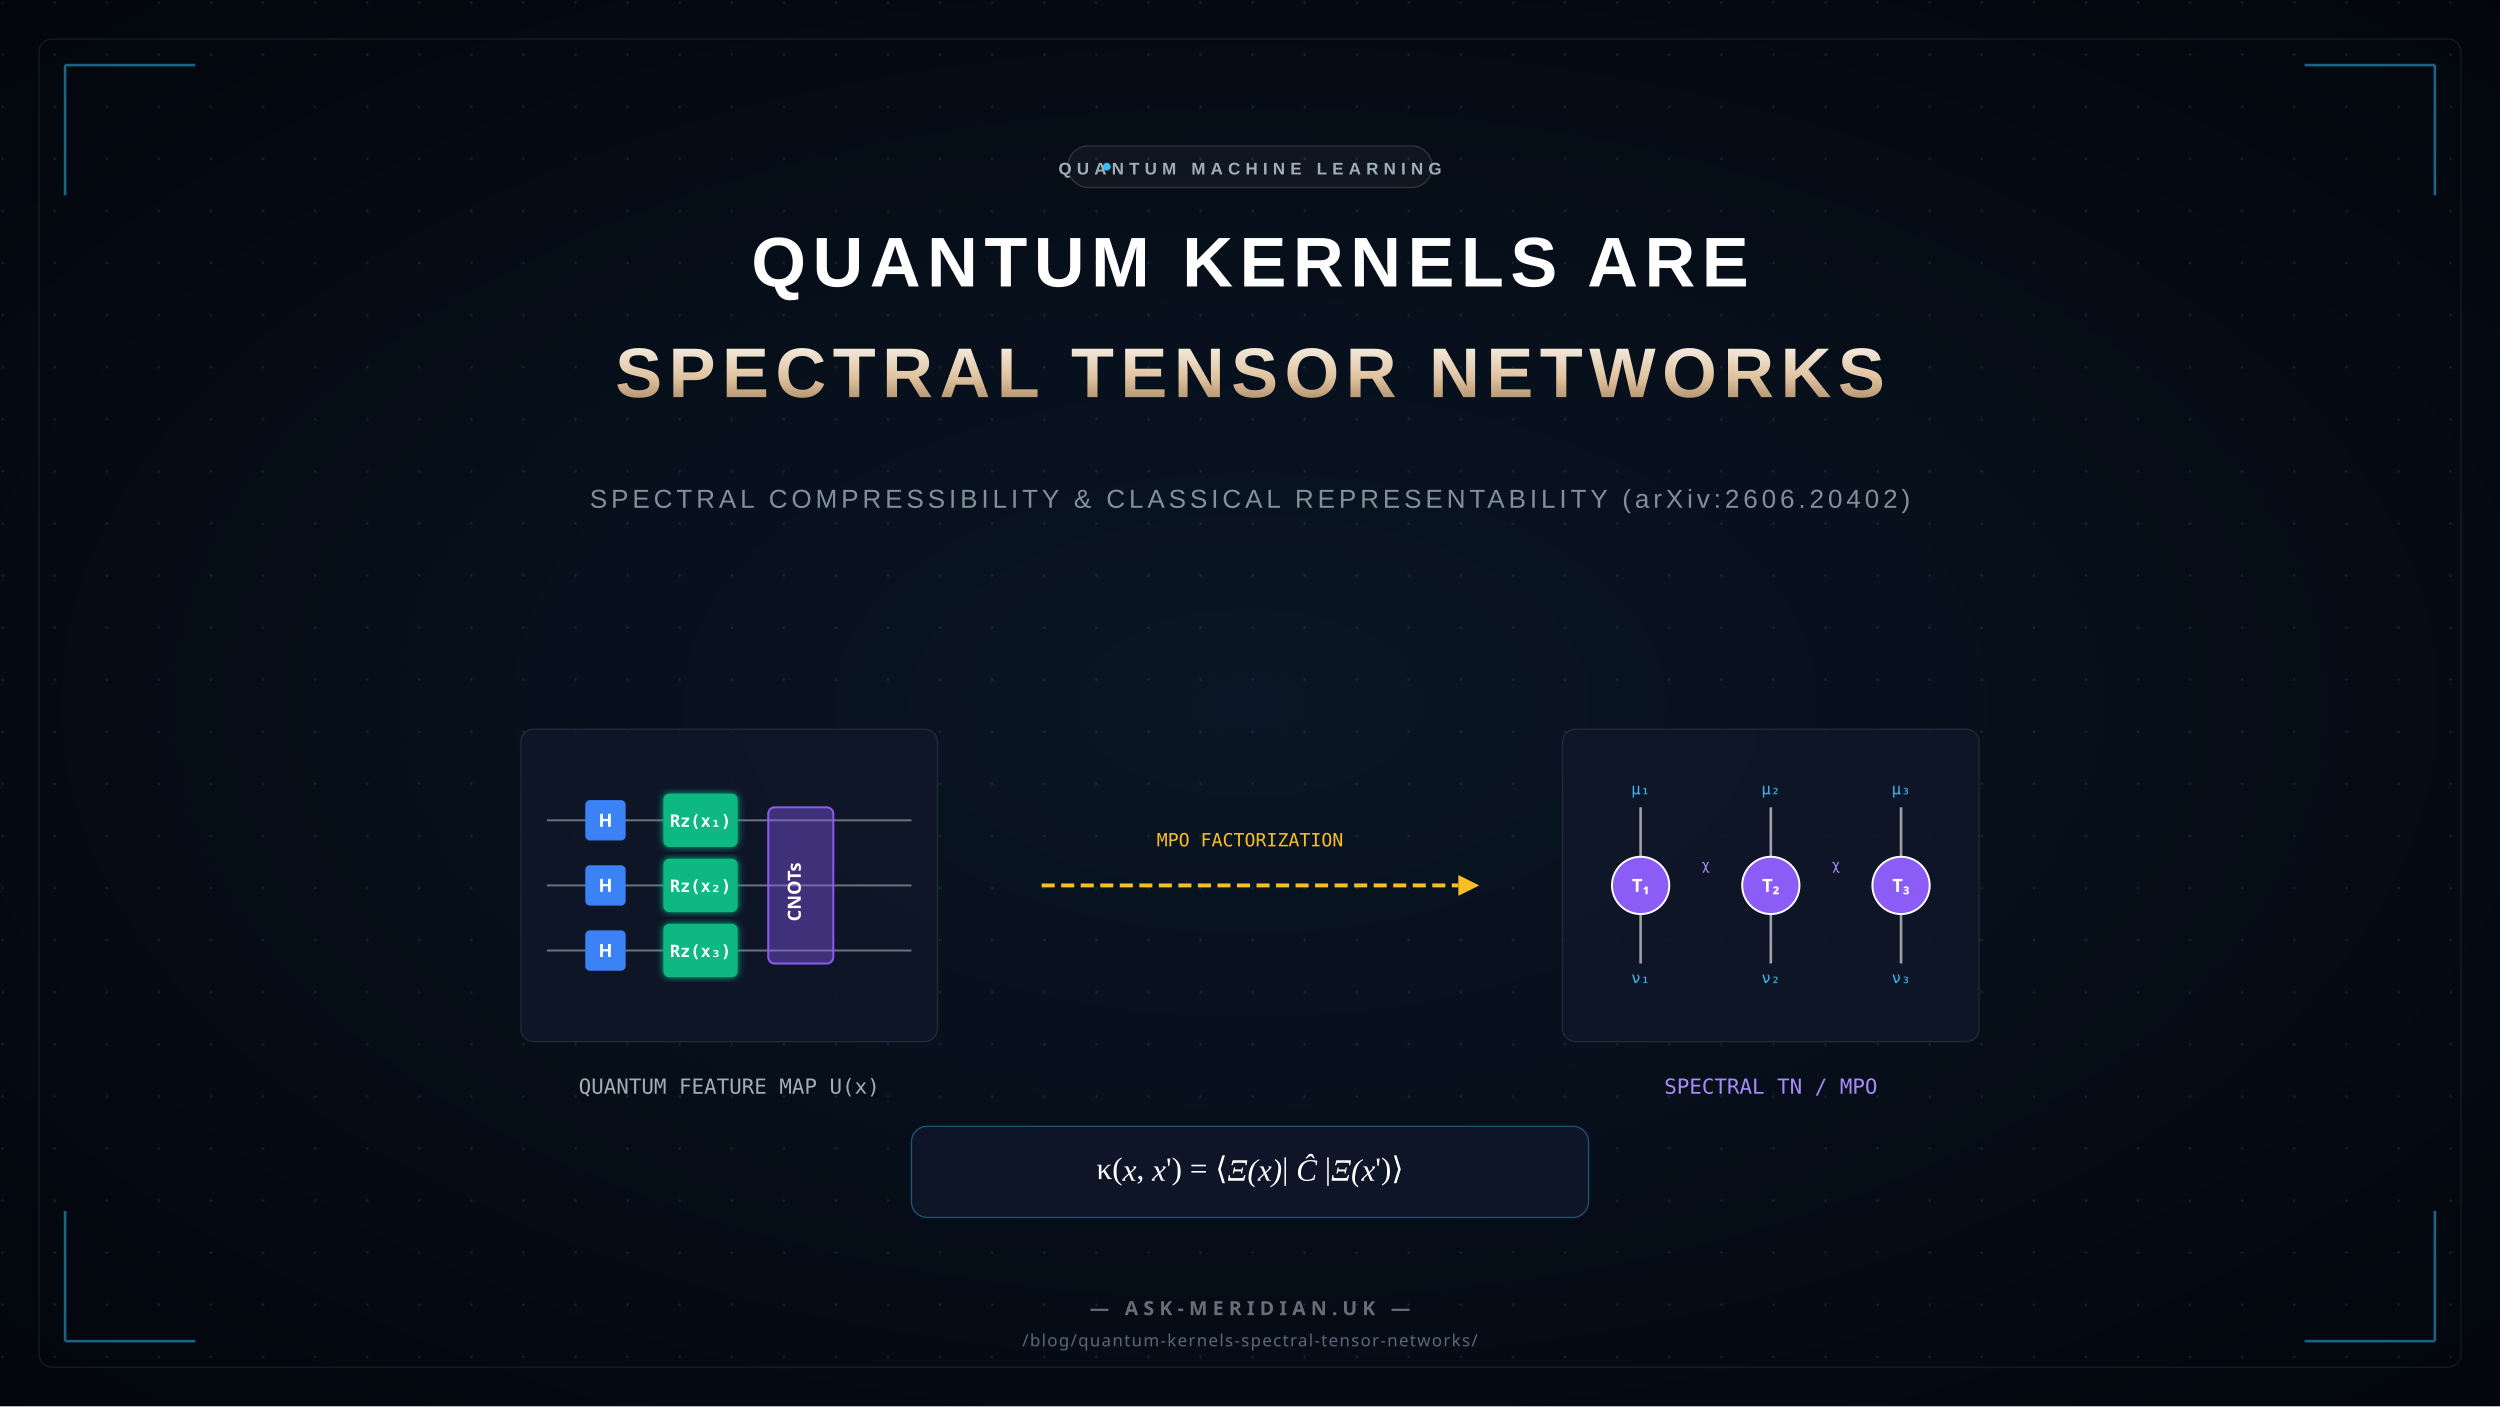
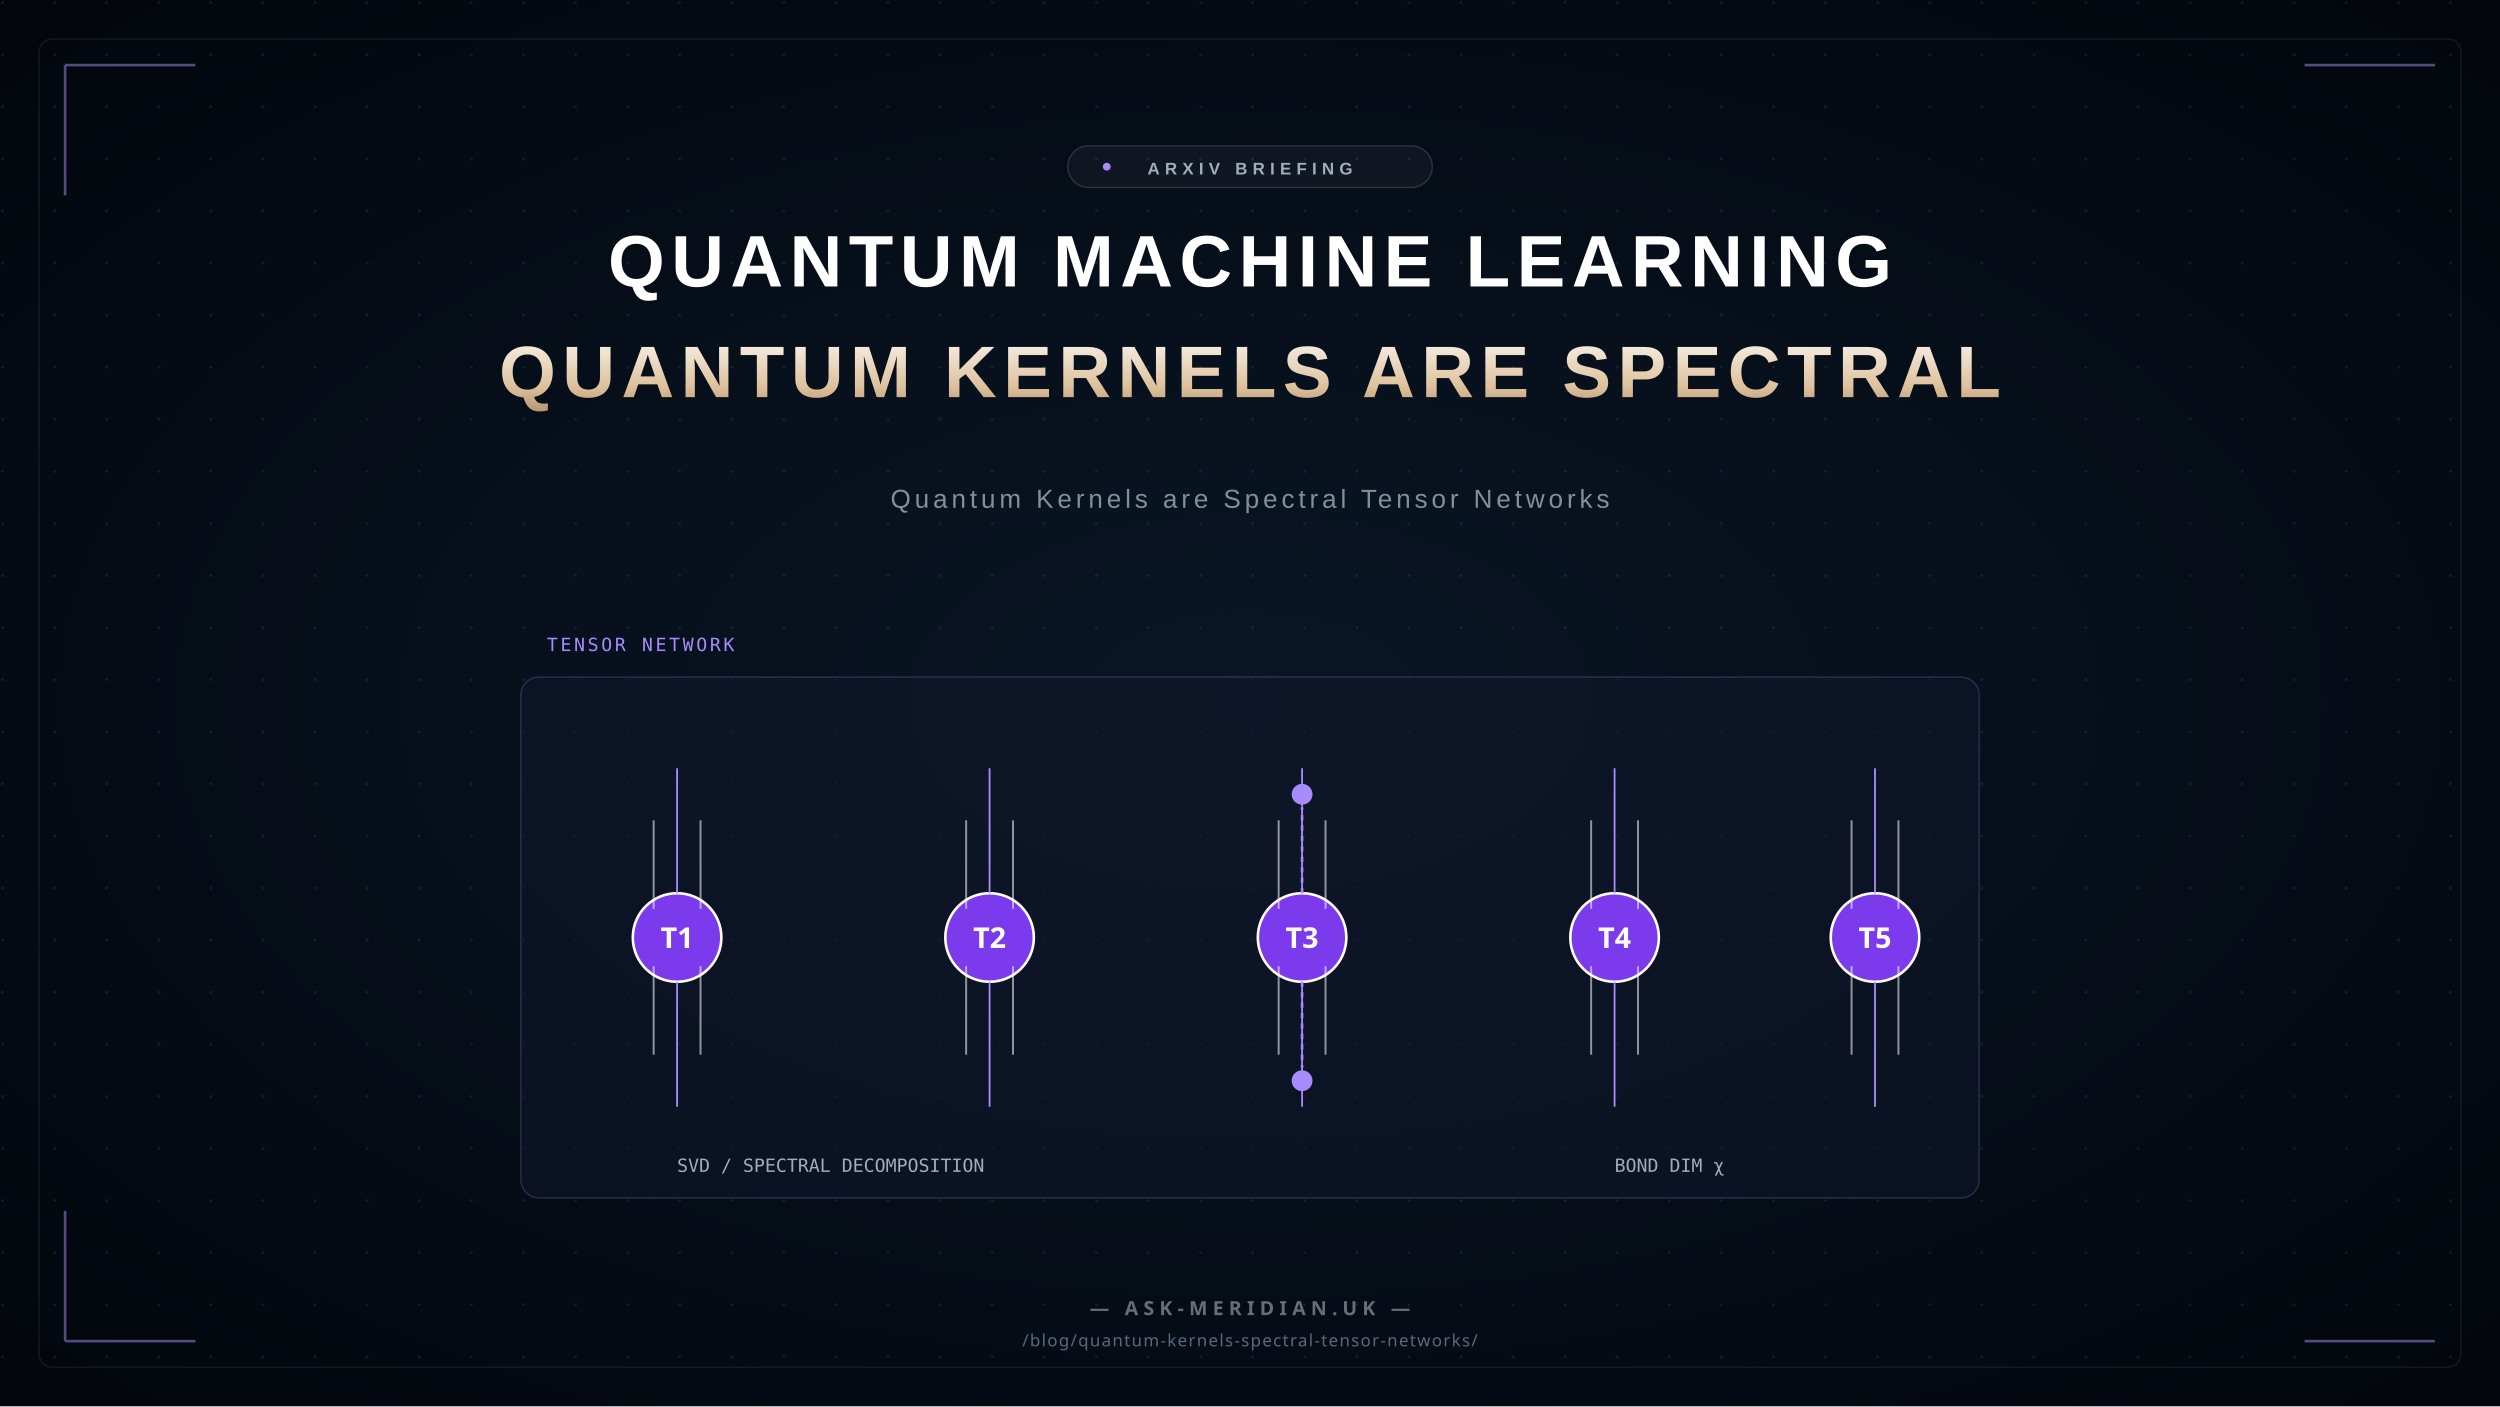
<svg xmlns="http://www.w3.org/2000/svg" viewBox="0 0 1920 1080" width="1920" height="1080">
  <defs>
    <radialGradient id="spaceGradient" cx="50%" cy="50%" r="75%">
      <stop offset="0%" stop-color="#0a1625" />
      <stop offset="60%" stop-color="#050c16" />
      <stop offset="100%" stop-color="#02050a" />
    </radialGradient>
    <linearGradient id="goldText" x1="0%" y1="0%" x2="0%" y2="100%">
      <stop offset="0%" stop-color="#f3e9dc" />
      <stop offset="60%" stop-color="#dfc29e" />
      <stop offset="100%" stop-color="#b89773" />
    </linearGradient>
-     <linearGradient id="spectrumGrad" x1="0%" y1="50%" x2="100%" y2="50%">
+     <linearGradient id="accentGrad" x1="0%" y1="0%" x2="100%" y2="0%">
+       <stop offset="0%" stop-color="#a78bfa" stop-opacity="0" />
+       <stop offset="50%" stop-color="#a78bfa" stop-opacity="0.95" />
+       <stop offset="100%" stop-color="#a78bfa" stop-opacity="0" />
+     </linearGradient>
+     <linearGradient id="spectrumGrad" x1="0%" y1="0%" x2="100%" y2="0%">
      <stop offset="0%" stop-color="#ef4444" />
      <stop offset="20%" stop-color="#f59e0b" />
      <stop offset="40%" stop-color="#10b981" />
      <stop offset="60%" stop-color="#3b82f6" />
      <stop offset="80%" stop-color="#8b5cf6" />
      <stop offset="100%" stop-color="#ec4899" />
    </linearGradient>
    <pattern id="dotPattern" width="40" height="40" patternUnits="userSpaceOnUse">
      <circle cx="2" cy="2" r="1" fill="#58a6ff" fill-opacity="0.15" />
    </pattern>
    <filter id="glow">
-       <feGaussianBlur stdDeviation="3" result="coloredBlur" />
+       <feGaussianBlur stdDeviation="3" result="b" />
      <feMerge>
-         <feMergeNode in="coloredBlur" />
+         <feMergeNode in="b" />
        <feMergeNode in="SourceGraphic" />
      </feMerge>
    </filter>
  </defs>
  <rect width="1920" height="1080" fill="url(#spaceGradient)" />
  <rect width="1920" height="1080" fill="url(#dotPattern)" />
  <rect x="30" y="30" width="1860" height="1020" rx="10" fill="none" stroke="#ffffff" stroke-width="1" opacity="0.08" />
  <g transform="translate(960, 220)" text-anchor="middle" font-family="Arial, sans-serif">
    <g transform="translate(0, -90)">
      <rect x="-140" y="-18" width="280" height="32" rx="16" fill="#ffffff" fill-opacity="0.04" stroke="#ffffff" stroke-opacity="0.15" stroke-width="1" />
-       <circle cx="-110" cy="-2" r="3" fill="#38bdf8" />
-       <text y="4" font-size="13" font-weight="bold" fill="#a0afb7" letter-spacing="4">QUANTUM MACHINE LEARNING</text>
+       <circle cx="-110" cy="-2" r="3" fill="#a78bfa" />
+       <text y="4" font-size="13" font-weight="bold" fill="#a0afb7" letter-spacing="4">ARXIV BRIEFING</text>
    </g>
-     <text font-size="54" font-weight="800" fill="#ffffff" letter-spacing="5">QUANTUM KERNELS ARE</text>
-     <text y="85" font-size="54" font-weight="800" fill="url(#goldText)" letter-spacing="5">SPECTRAL TENSOR NETWORKS</text>
-     <text y="170" font-size="20" font-weight="500" fill="#a0afb7" letter-spacing="3" opacity="0.8">SPECTRAL COMPRESSIBILITY &amp; CLASSICAL REPRESENTABILITY (arXiv:2606.20402)</text>
+     <text font-size="56" font-weight="800" fill="#ffffff" letter-spacing="5">QUANTUM MACHINE LEARNING</text>
+     <text y="85" font-size="56" font-weight="800" fill="url(#goldText)" letter-spacing="5">QUANTUM KERNELS ARE SPECTRAL</text>
+     <text y="170" font-size="20" font-weight="500" fill="#a0afb7" letter-spacing="3" opacity="0.8">Quantum Kernels are Spectral Tensor Networks</text>
  </g>
-   <g transform="translate(960, 680)">
-     <g transform="translate(-400, 0)">
-       <rect x="-160" y="-120" width="320" height="240" rx="10" fill="rgba(15, 23, 42, 0.8)" stroke="#ffffff" stroke-opacity="0.1" />
-       <line x1="-140" y1="-50" x2="140" y2="-50" stroke="#ffffff" stroke-width="1.5" opacity="0.4" />
-       <line x1="-140" y1="0" x2="140" y2="0" stroke="#ffffff" stroke-width="1.5" opacity="0.4" />
-       <line x1="-140" y1="50" x2="140" y2="50" stroke="#ffffff" stroke-width="1.5" opacity="0.4" />
-       <rect x="-110" y="-65" width="30" height="30" rx="3" fill="#3b82f6" stroke="#3b82f6" stroke-width="1" />
-       <text x="-95" y="-45" font-family="sans-serif" font-size="14" font-weight="bold" fill="#ffffff" text-anchor="middle">H</text>
-       <rect x="-110" y="-15" width="30" height="30" rx="3" fill="#3b82f6" stroke="#3b82f6" stroke-width="1" />
-       <text x="-95" y="5" font-family="sans-serif" font-size="14" font-weight="bold" fill="#ffffff" text-anchor="middle">H</text>
-       <rect x="-110" y="35" width="30" height="30" rx="3" fill="#3b82f6" stroke="#3b82f6" stroke-width="1" />
-       <text x="-95" y="55" font-family="sans-serif" font-size="14" font-weight="bold" fill="#ffffff" text-anchor="middle">H</text>
-       <rect x="-50" y="-70" width="56" height="40" rx="4" fill="#10b981" stroke="#10b981" stroke-width="1" filter="url(#glow)" />
-       <text x="-22" y="-45" font-family="monospace" font-size="13" font-weight="bold" fill="#ffffff" text-anchor="middle">Rz(x₁)</text>
-       <rect x="-50" y="-20" width="56" height="40" rx="4" fill="#10b981" stroke="#10b981" stroke-width="1" filter="url(#glow)" />
-       <text x="-22" y="5" font-family="monospace" font-size="13" font-weight="bold" fill="#ffffff" text-anchor="middle">Rz(x₂)</text>
-       <rect x="-50" y="30" width="56" height="40" rx="4" fill="#10b981" stroke="#10b981" stroke-width="1" filter="url(#glow)" />
-       <text x="-22" y="55" font-family="monospace" font-size="13" font-weight="bold" fill="#ffffff" text-anchor="middle">Rz(x₃)</text>
-       <rect x="30" y="-60" width="50" height="120" rx="5" fill="rgba(139, 92, 246, 0.4)" stroke="#8b5cf6" stroke-width="1.5" />
-       <text x="55" y="5" font-family="sans-serif" font-size="14" font-weight="bold" fill="#ffffff" text-anchor="middle" transform="rotate(-90 55 5)">CNOTs</text>
-       <text y="160" font-family="monospace" font-size="16" fill="#a0afb7" text-anchor="middle">QUANTUM FEATURE MAP U(x)</text>
+   <g transform="translate(960, 720)">
+     <text x="-540" y="-220" font-family="monospace" font-size="14" fill="#a78bfa" letter-spacing="2">TENSOR NETWORK</text>
+     <rect x="-560" y="-200" width="1120" height="400" rx="14" fill="rgba(15,23,42,0.6)" stroke="#a78bfa" stroke-opacity="0.25" />
+     <line x1="-440" y1="0" x2="480" y2="0" stroke="#a78bfa" stroke-width="3" filter="url(#glow)" />
+     <text x="20" y="-12" font-family="serif" font-size="22" fill="#a78bfa" text-anchor="middle">χ</text>
+     <g transform="translate(-440, 0)">
+       <circle r="34" fill="#7c3aed" stroke="#ffffff" stroke-width="2" />
+       <text y="8" font-family="sans-serif" font-size="22" font-weight="bold" fill="#ffffff" text-anchor="middle">T1</text>
+       <line x1="-18" y1="-22" x2="-18" y2="-90" stroke="#ffffff" stroke-opacity="0.55" stroke-width="1.5" />
+       <line x1="18" y1="-22" x2="18" y2="-90" stroke="#ffffff" stroke-opacity="0.55" stroke-width="1.5" />
+       <line x1="-18" y1="22" x2="-18" y2="90" stroke="#ffffff" stroke-opacity="0.55" stroke-width="1.5" />
+       <line x1="18" y1="22" x2="18" y2="90" stroke="#ffffff" stroke-opacity="0.55" stroke-width="1.5" />
+       <line x1="0" y1="-34" x2="0" y2="-130" stroke="#a78bfa" stroke-width="1.4" />
+       <line x1="0" y1="34" x2="0" y2="130" stroke="#a78bfa" stroke-width="1.4" />
    </g>
-     <g transform="translate(0, 0)">
-       <path d="M -160,0 L 160,0" stroke="#fbbf24" stroke-width="3" stroke-dasharray="10,5" />
-       <polygon points="160,-8 176,0 160,8" fill="#fbbf24" />
-       <text y="-30" font-family="monospace" font-size="14" fill="#fbbf24" text-anchor="middle">MPO FACTORIZATION</text>
+     <g transform="translate(-200, 0)">
+       <circle r="34" fill="#7c3aed" stroke="#ffffff" stroke-width="2" />
+       <text y="8" font-family="sans-serif" font-size="22" font-weight="bold" fill="#ffffff" text-anchor="middle">T2</text>
+       <line x1="-18" y1="-22" x2="-18" y2="-90" stroke="#ffffff" stroke-opacity="0.55" stroke-width="1.5" />
+       <line x1="18" y1="-22" x2="18" y2="-90" stroke="#ffffff" stroke-opacity="0.55" stroke-width="1.5" />
+       <line x1="-18" y1="22" x2="-18" y2="90" stroke="#ffffff" stroke-opacity="0.55" stroke-width="1.5" />
+       <line x1="18" y1="22" x2="18" y2="90" stroke="#ffffff" stroke-opacity="0.55" stroke-width="1.5" />
+       <line x1="0" y1="-34" x2="0" y2="-130" stroke="#a78bfa" stroke-width="1.4" />
+       <line x1="0" y1="34" x2="0" y2="130" stroke="#a78bfa" stroke-width="1.4" />
    </g>
-     <g transform="translate(400, 0)">
-       <rect x="-160" y="-120" width="320" height="240" rx="10" fill="rgba(15, 23, 42, 0.8)" stroke="#ffffff" stroke-opacity="0.1" />
-       <line x1="-100" y1="0" x2="100" y2="0" stroke="#a78bfa" stroke-width="4" filter="url(#glow)" />
-       <circle cx="-100" cy="0" r="22" fill="#8b5cf6" stroke="#ffffff" stroke-width="1.5" />
-       <circle cx="0" cy="0" r="22" fill="#8b5cf6" stroke="#ffffff" stroke-width="1.5" />
-       <circle cx="100" cy="0" r="22" fill="#8b5cf6" stroke="#ffffff" stroke-width="1.5" />
-       <text x="-100" y="5" font-family="sans-serif" font-size="14" font-weight="bold" fill="#ffffff" text-anchor="middle">T₁</text>
-       <text x="0" y="5" font-family="sans-serif" font-size="14" font-weight="bold" fill="#ffffff" text-anchor="middle">T₂</text>
-       <text x="100" y="5" font-family="sans-serif" font-size="14" font-weight="bold" fill="#ffffff" text-anchor="middle">T₃</text>
-       <line x1="-100" y1="-22" x2="-100" y2="-60" stroke="#ffffff" stroke-width="2" opacity="0.6" />
-       <line x1="-100" y1="22" x2="-100" y2="60" stroke="#ffffff" stroke-width="2" opacity="0.6" />
-       <line x1="0" y1="-22" x2="0" y2="-60" stroke="#ffffff" stroke-width="2" opacity="0.6" />
-       <line x1="0" y1="22" x2="0" y2="60" stroke="#ffffff" stroke-width="2" opacity="0.6" />
-       <line x1="100" y1="-22" x2="100" y2="-60" stroke="#ffffff" stroke-width="2" opacity="0.6" />
-       <line x1="100" y1="22" x2="100" y2="60" stroke="#ffffff" stroke-width="2" opacity="0.6" />
-       <text x="-100" y="-70" font-family="monospace" font-size="12" fill="#38bdf8" text-anchor="middle">μ₁</text>
-       <text x="-100" y="75" font-family="monospace" font-size="12" fill="#38bdf8" text-anchor="middle">ν₁</text>
-       <text x="0" y="-70" font-family="monospace" font-size="12" fill="#38bdf8" text-anchor="middle">μ₂</text>
-       <text x="0" y="75" font-family="monospace" font-size="12" fill="#38bdf8" text-anchor="middle">ν₂</text>
-       <text x="100" y="-70" font-family="monospace" font-size="12" fill="#38bdf8" text-anchor="middle">μ₃</text>
-       <text x="100" y="75" font-family="monospace" font-size="12" fill="#38bdf8" text-anchor="middle">ν₃</text>
-       <text x="-50" y="-12" font-family="monospace" font-size="11" fill="#a78bfa" text-anchor="middle">χ</text>
-       <text x="50" y="-12" font-family="monospace" font-size="11" fill="#a78bfa" text-anchor="middle">χ</text>
-       <text y="160" font-family="monospace" font-size="16" fill="#a78bfa" text-anchor="middle">SPECTRAL TN / MPO</text>
+     <g transform="translate(40, 0)">
+       <circle r="34" fill="#7c3aed" stroke="#ffffff" stroke-width="2" />
+       <text y="8" font-family="sans-serif" font-size="22" font-weight="bold" fill="#ffffff" text-anchor="middle">T3</text>
+       <line x1="-18" y1="-22" x2="-18" y2="-90" stroke="#ffffff" stroke-opacity="0.55" stroke-width="1.5" />
+       <line x1="18" y1="-22" x2="18" y2="-90" stroke="#ffffff" stroke-opacity="0.55" stroke-width="1.5" />
+       <line x1="-18" y1="22" x2="-18" y2="90" stroke="#ffffff" stroke-opacity="0.55" stroke-width="1.5" />
+       <line x1="18" y1="22" x2="18" y2="90" stroke="#ffffff" stroke-opacity="0.55" stroke-width="1.5" />
+       <line x1="0" y1="-34" x2="0" y2="-130" stroke="#a78bfa" stroke-width="1.4" />
+       <line x1="0" y1="34" x2="0" y2="130" stroke="#a78bfa" stroke-width="1.4" />
    </g>
-     <g transform="translate(0, 220)">
-       <rect x="-260" y="-35" width="520" height="70" rx="12" fill="#0f172a" fill-opacity="0.9" stroke="#38bdf8" stroke-opacity="0.4" />
-       <text font-family="'Times New Roman', Times, serif" font-size="24" fill="#ffffff" text-anchor="middle" dominant-baseline="middle">
-         κ(<tspan font-style="italic">x</tspan>, <tspan font-style="italic">x</tspan>') = ⟨<tspan font-style="italic">Ξ(x)</tspan>| <tspan font-style="italic">Ĉ</tspan> |<tspan font-style="italic">Ξ(x</tspan>')⟩
-       </text>
+     <g transform="translate(280, 0)">
+       <circle r="34" fill="#7c3aed" stroke="#ffffff" stroke-width="2" />
+       <text y="8" font-family="sans-serif" font-size="22" font-weight="bold" fill="#ffffff" text-anchor="middle">T4</text>
+       <line x1="-18" y1="-22" x2="-18" y2="-90" stroke="#ffffff" stroke-opacity="0.55" stroke-width="1.5" />
+       <line x1="18" y1="-22" x2="18" y2="-90" stroke="#ffffff" stroke-opacity="0.55" stroke-width="1.5" />
+       <line x1="-18" y1="22" x2="-18" y2="90" stroke="#ffffff" stroke-opacity="0.55" stroke-width="1.5" />
+       <line x1="18" y1="22" x2="18" y2="90" stroke="#ffffff" stroke-opacity="0.55" stroke-width="1.5" />
+       <line x1="0" y1="-34" x2="0" y2="-130" stroke="#a78bfa" stroke-width="1.4" />
+       <line x1="0" y1="34" x2="0" y2="130" stroke="#a78bfa" stroke-width="1.4" />
    </g>
+     <g transform="translate(480, 0)">
+       <circle r="34" fill="#7c3aed" stroke="#ffffff" stroke-width="2" />
+       <text y="8" font-family="sans-serif" font-size="22" font-weight="bold" fill="#ffffff" text-anchor="middle">T5</text>
+       <line x1="-18" y1="-22" x2="-18" y2="-90" stroke="#ffffff" stroke-opacity="0.55" stroke-width="1.5" />
+       <line x1="18" y1="-22" x2="18" y2="-90" stroke="#ffffff" stroke-opacity="0.55" stroke-width="1.5" />
+       <line x1="-18" y1="22" x2="-18" y2="90" stroke="#ffffff" stroke-opacity="0.55" stroke-width="1.5" />
+       <line x1="18" y1="22" x2="18" y2="90" stroke="#ffffff" stroke-opacity="0.55" stroke-width="1.5" />
+       <line x1="0" y1="-34" x2="0" y2="-130" stroke="#a78bfa" stroke-width="1.4" />
+       <line x1="0" y1="34" x2="0" y2="130" stroke="#a78bfa" stroke-width="1.4" />
+     </g>
+     <g transform="translate(40, 0)">
+       <line x1="0" y1="-34" x2="0" y2="-100" stroke="#a78bfa" stroke-width="2" stroke-dasharray="4,4" />
+       <line x1="0" y1="34" x2="0" y2="100" stroke="#a78bfa" stroke-width="2" stroke-dasharray="4,4" />
+       <circle cx="0" cy="-110" r="8" fill="#a78bfa" />
+       <circle cx="0" cy="110" r="8" fill="#a78bfa" />
+     </g>
+     <text x="-440" y="180" font-family="monospace" font-size="14" fill="#a0afb7">SVD / SPECTRAL DECOMPOSITION</text>
+     <text x="280" y="180" font-family="monospace" font-size="14" fill="#a0afb7">BOND DIM χ</text>
  </g>
-   <g stroke="#38bdf8" stroke-width="2" fill="none" opacity="0.5">
+   <g stroke="#a78bfa" stroke-width="2" fill="none" opacity="0.5">
    <path d="M 50,50 L 150,50 M 50,50 L 50,150" />
-     <path d="M 1870,50 L 1770,50 M 1870,50 L 1870,150" />
+     <path d="M 1870,50 L 1770,50 M 1870,50 M 1870,150" />
    <path d="M 50,1030 L 150,1030 M 50,1030 L 50,930" />
-     <path d="M 1870,1030 L 1770,1030 M 1870,1030 L 1870,930" />
+     <path d="M 1870,1030 L 1770,1030 M 1870,1030 M 1870,930" />
  </g>
  <g transform="translate(960, 1010)" text-anchor="middle" font-family="sans-serif">
    <text font-size="15" font-weight="bold" fill="#ffffff" fill-opacity="0.4" letter-spacing="4">— ASK-MERIDIAN.UK —</text>
    <text y="24" font-size="13" fill="#718096" fill-opacity="0.8" letter-spacing="1">/blog/quantum-kernels-spectral-tensor-networks/</text>
  </g>
</svg>
